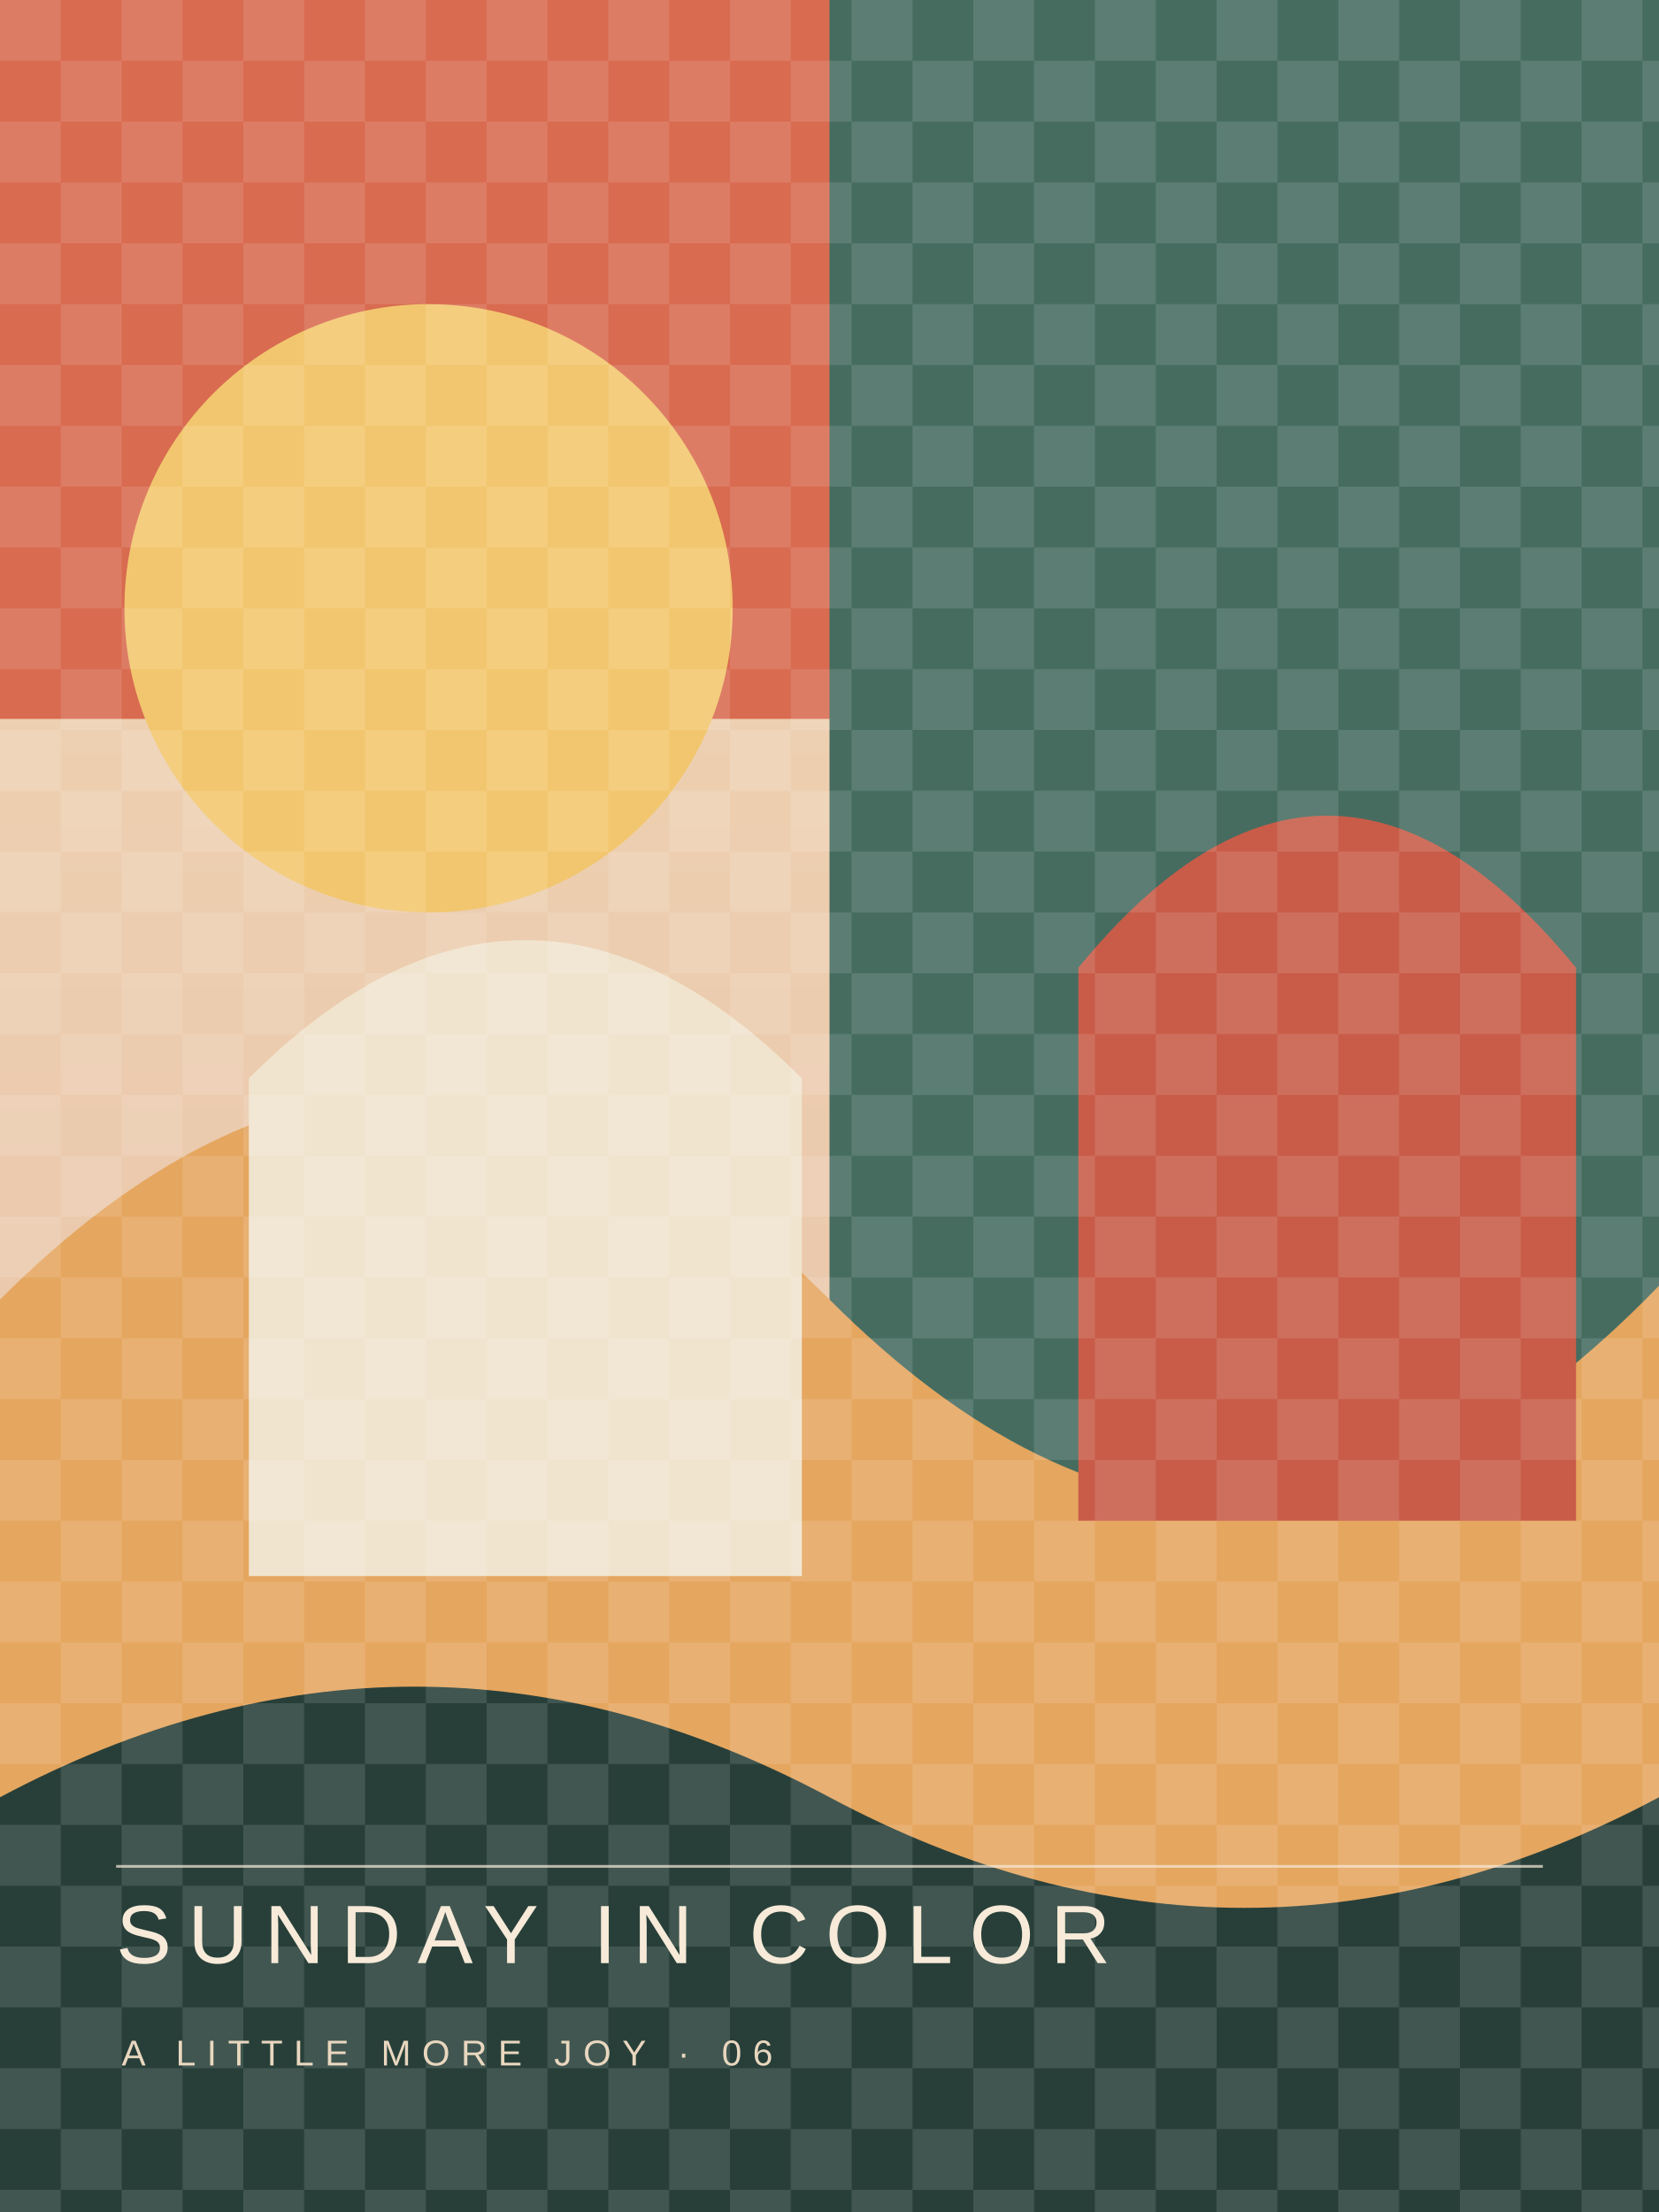
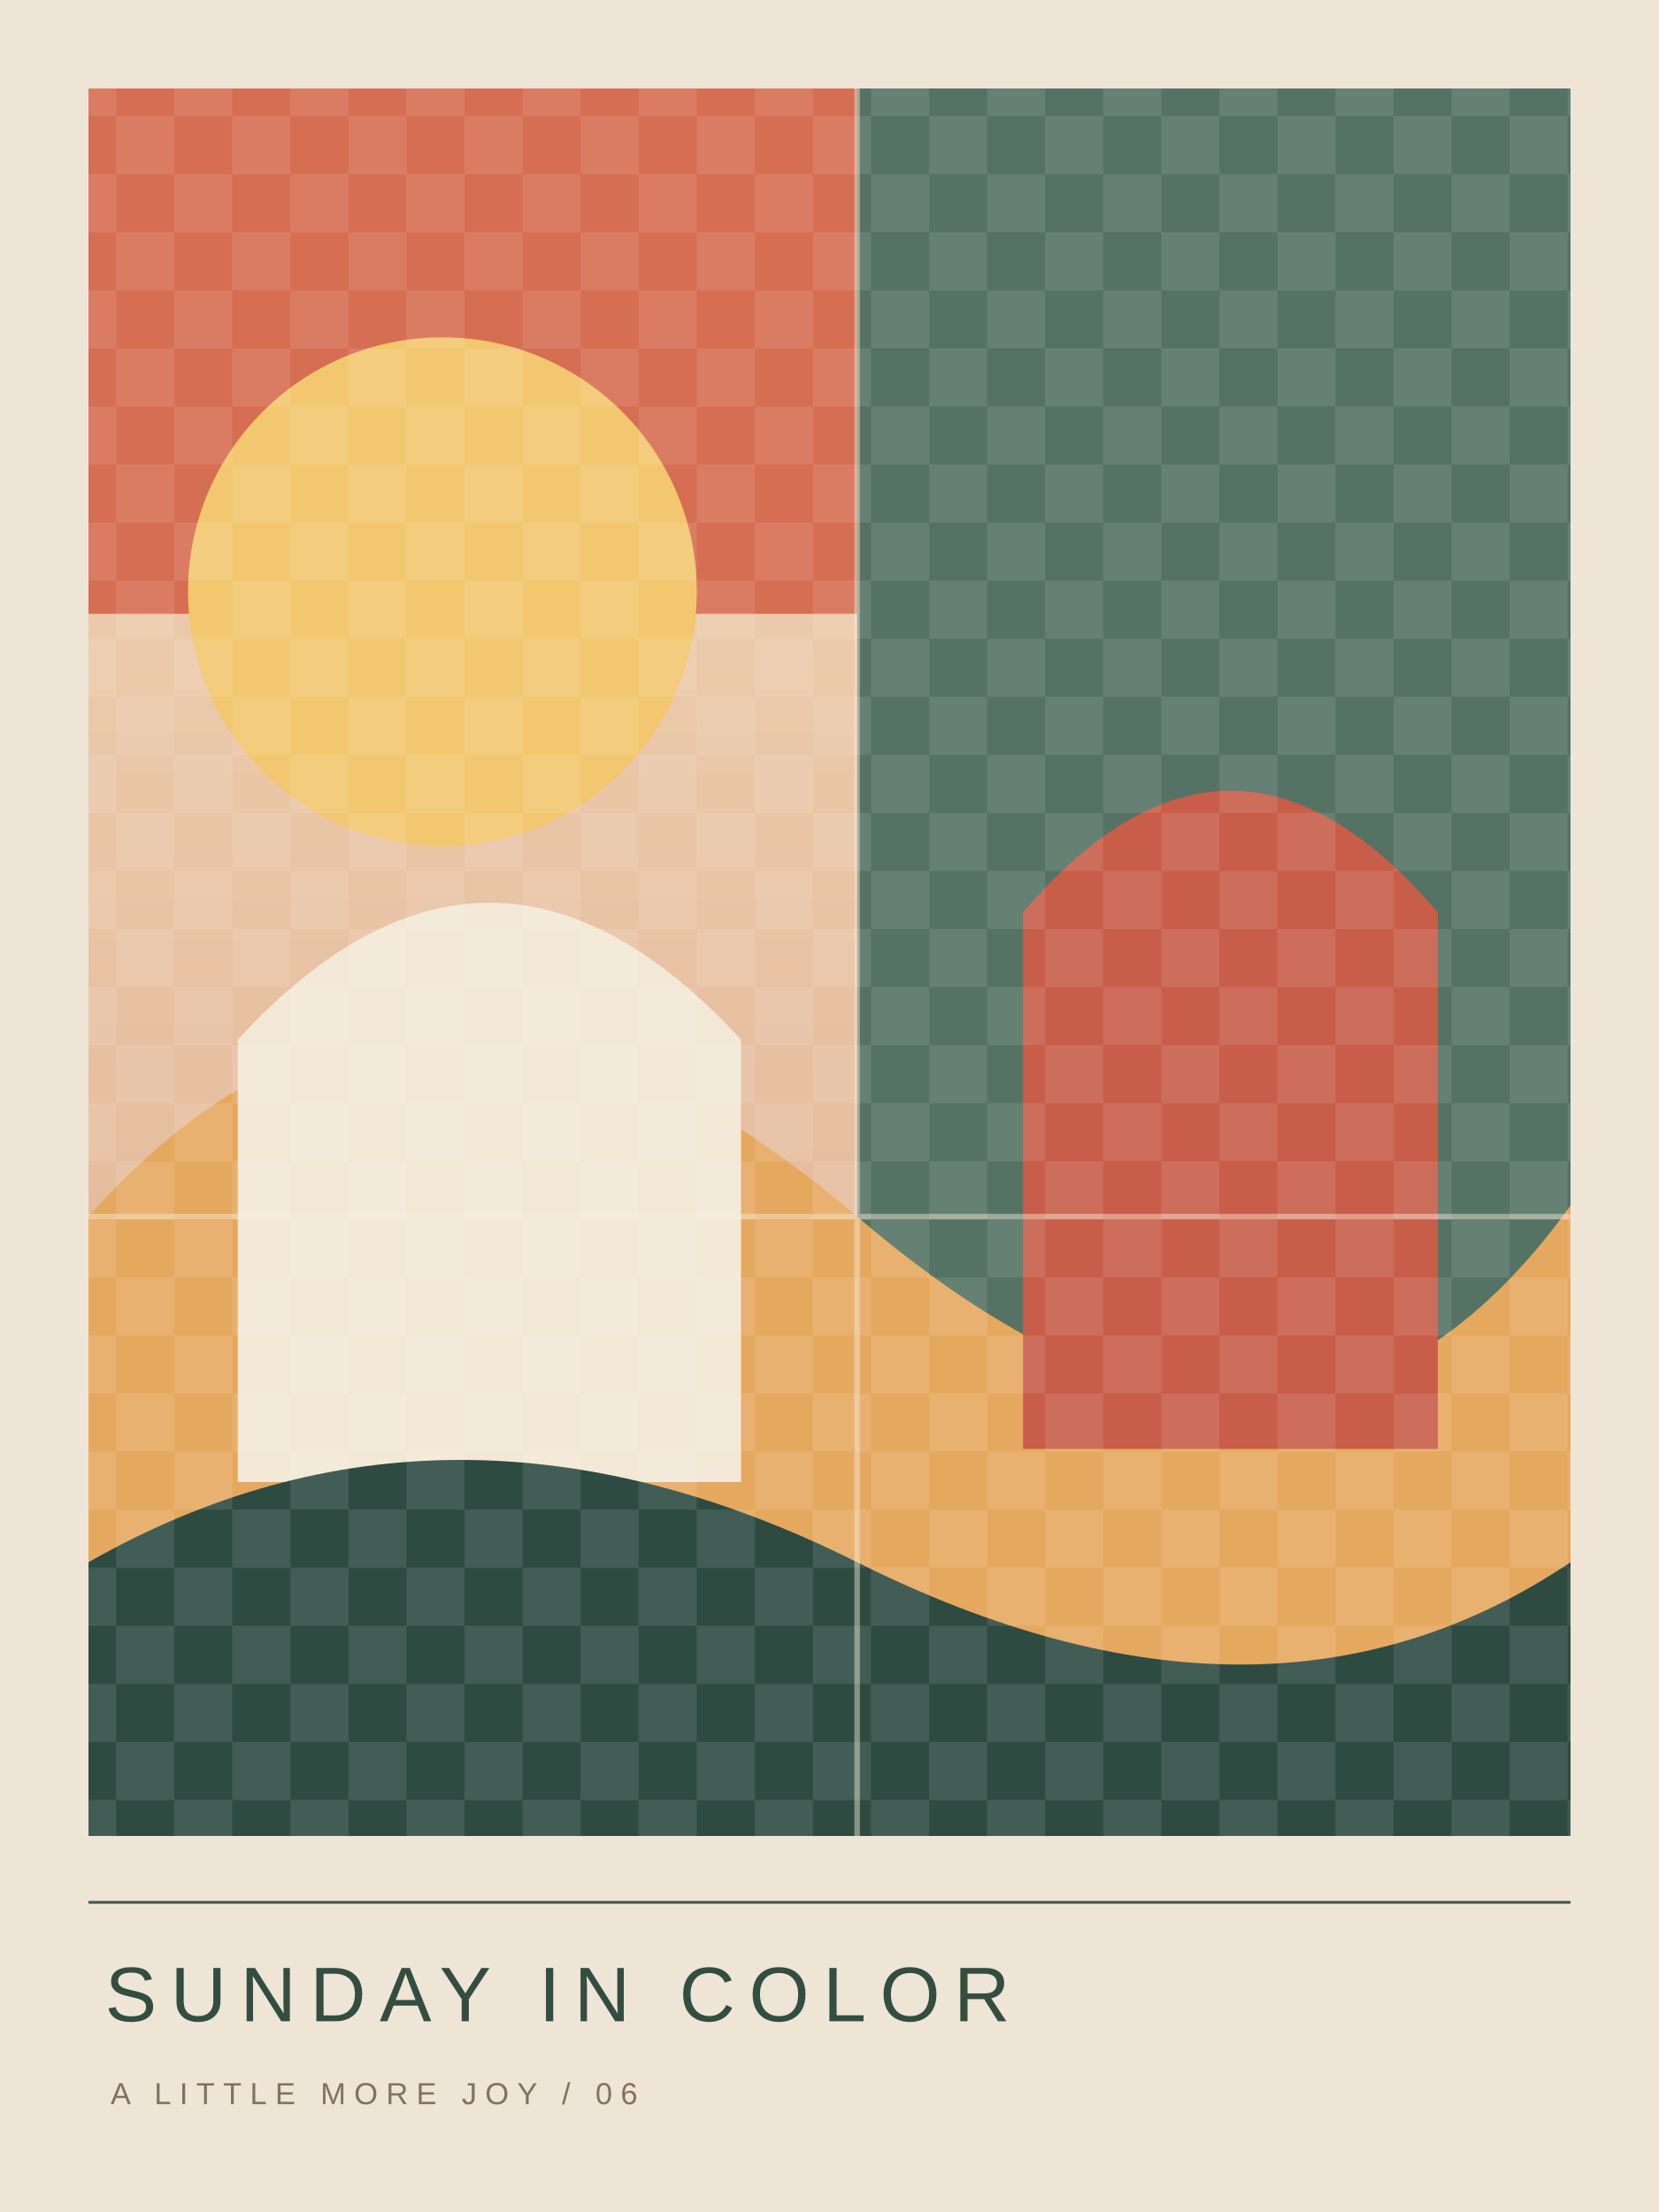
<svg xmlns="http://www.w3.org/2000/svg" viewBox="0 0 600 800">
  <defs>
-     <linearGradient id="bg" x2="0" y2="1">
-       <stop stop-color="#f0d9b7" />
-       <stop offset="1" stop-color="#e7bda4" />
+     <linearGradient id="peach" x2="0" y2="1">
+       <stop stop-color="#f1d7b6" />
+       <stop offset="1" stop-color="#dfad91" />
    </linearGradient>
-     <pattern id="checks" width="44" height="44" patternUnits="userSpaceOnUse">
-       <path d="M0 0h22v22H0zM22 22h22v22H22z" fill="#fff" opacity=".12" />
+     <pattern id="checks" width="42" height="42" patternUnits="userSpaceOnUse">
+       <path d="M0 0h21v21H0zM21 21h21v21H21z" fill="#fff" opacity=".1" />
    </pattern>
+     <clipPath id="scene">
+       <rect x="32" y="32" width="536" height="632" />
+     </clipPath>
  </defs>
-   <rect width="600" height="800" fill="url(#bg)" />
-   <path d="M0 0h600v260H0Z" fill="#d86b50" />
-   <circle cx="155" cy="220" r="110" fill="#f2c66e" />
-   <path d="M300 0h300v800H300Z" fill="#466c60" />
-   <path d="M0 470q150-150 300 0t300-5v335H0Z" fill="#e5a65f" />
-   <path d="M90 390q100-100 200 0v180H90Z" fill="#f0e4ce" />
-   <path d="M390 350q90-110 180 0v200H390Z" fill="#c85c48" />
-   <path d="M0 650q150-80 300 0t300 0v150H0Z" fill="#283f39" />
-   <rect width="600" height="800" fill="url(#checks)" />
-   <text x="42" y="710" font-family="Arial,sans-serif" font-size="30" letter-spacing="6" fill="#f7ead8">SUNDAY IN COLOR</text>
-   <text x="44" y="747" font-family="Arial,sans-serif" font-size="13" letter-spacing="4" fill="#e9d7bf">A LITTLE MORE JOY · 06</text>
-   <path d="M42 675H558" stroke="#f7ead8" opacity=".7" />
+   <rect width="600" height="800" fill="#eee5d6" />
+   <g clip-path="url(#scene)">
+     <rect x="32" y="32" width="536" height="632" fill="url(#peach)" />
+     <path d="M32 32h536v190H32Z" fill="#d66e53" />
+     <circle cx="160" cy="214" r="92" fill="#f2c76f" />
+     <path d="M310 32h258v632H310Z" fill="#547365" />
+     <path d="M32 440q120-135 278 0t258-4v228H32Z" fill="#e5a85f" />
+     <path d="M86 376q91-99 182 0v160H86Z" fill="#f3e8d5" />
+     <path d="M370 330q75-88 150 0v194H370Z" fill="#c85d49" />
+     <path d="M32 565q130-74 278 0t258 0v99H32Z" fill="#2e4b42" />
+     <path d="M310 32v632M32 440h536" stroke="#f6ead7" stroke-width="2" opacity=".45" />
+     <rect x="32" y="32" width="536" height="632" fill="url(#checks)" />
+   </g>
+   <path d="M32 688H568" stroke="#42574a" />
+   <text x="38" y="731" font-family="Arial,sans-serif" font-size="28" letter-spacing="5" fill="#344d41">SUNDAY IN COLOR</text>
+   <text x="40" y="761" font-family="Arial,sans-serif" font-size="11" letter-spacing="3" fill="#82725e">A LITTLE MORE JOY  /  06</text>
</svg>
